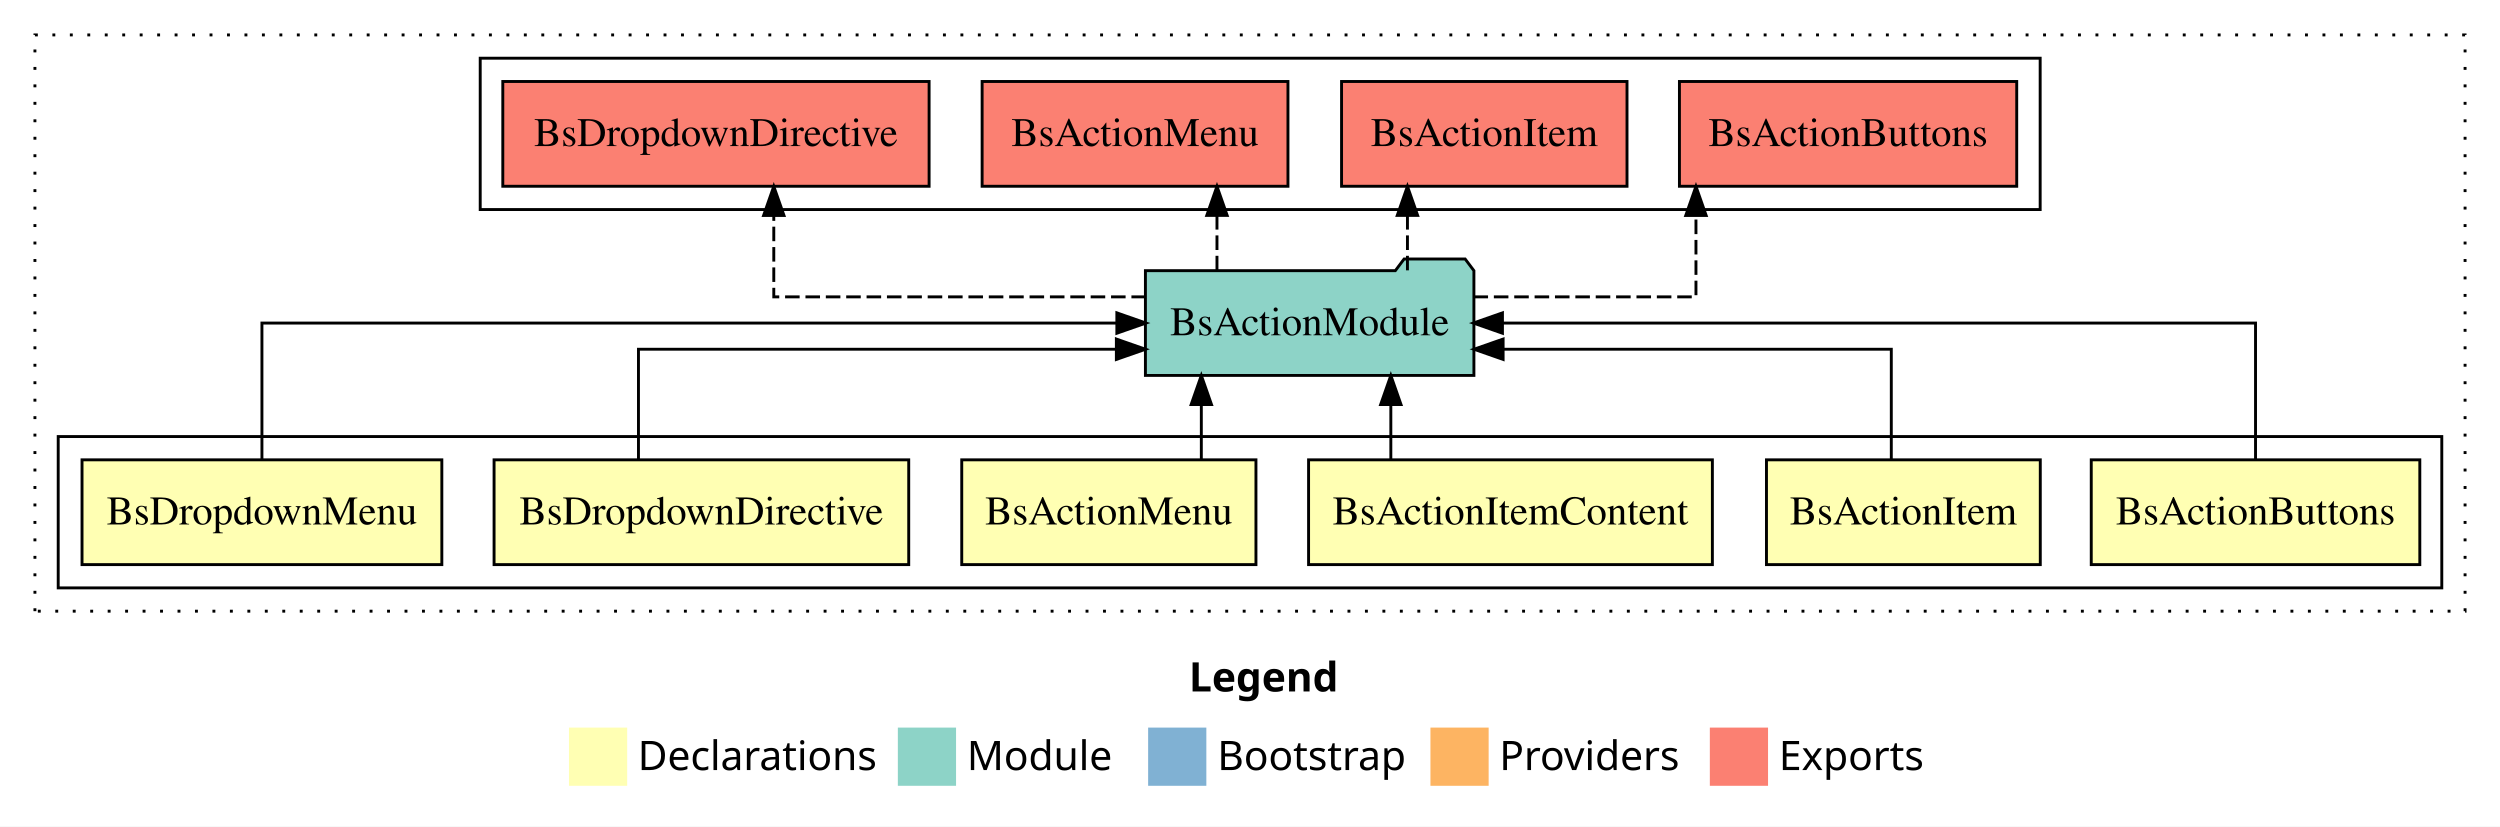
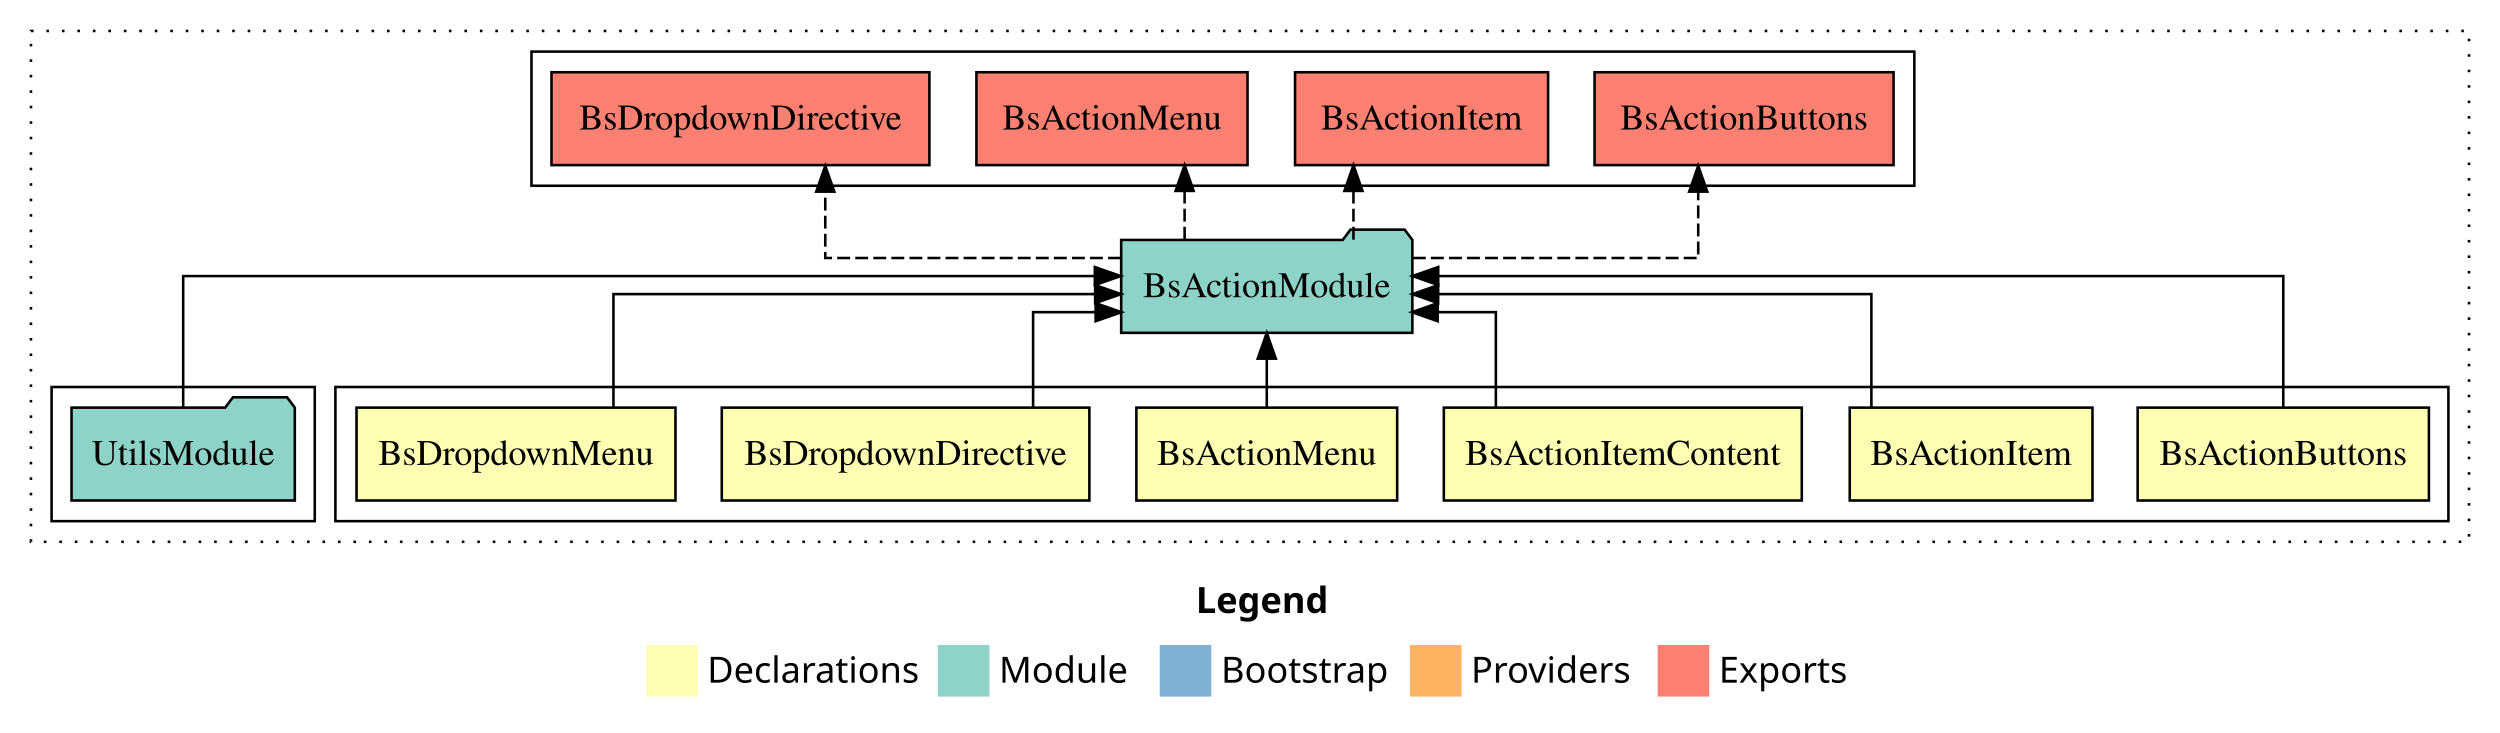
- <svg xmlns="http://www.w3.org/2000/svg" width="859pt" height="284pt" viewBox="0.00 0.00 859.00 284.00">
+ <svg xmlns="http://www.w3.org/2000/svg" width="969pt" height="284pt" viewBox="0.00 0.00 969.00 284.00">
  <g id="graph0" class="graph" transform="scale(1 1) rotate(0) translate(4 280)">
-     <polygon fill="#ffffff" stroke="transparent" points="-4,4 -4,-280 855,-280 855,4 -4,4" />
-     <text text-anchor="start" x="404.509" y="-42.4" font-family="sans-serif" font-weight="bold" font-size="14.00" fill="#000000">Legend</text>
-     <polygon fill="#ffffb3" stroke="transparent" points="191.5,-10 191.5,-30 211.5,-30 211.5,-10 191.5,-10" />
-     <text text-anchor="start" x="215.129" y="-15.4" font-family="sans-serif" font-size="14.00" fill="#000000">  Declarations</text>
-     <polygon fill="#8dd3c7" stroke="transparent" points="304.5,-10 304.5,-30 324.5,-30 324.5,-10 304.5,-10" />
-     <text text-anchor="start" x="328.225" y="-15.4" font-family="sans-serif" font-size="14.00" fill="#000000">  Module</text>
-     <polygon fill="#80b1d3" stroke="transparent" points="390.5,-10 390.5,-30 410.5,-30 410.5,-10 390.5,-10" />
-     <text text-anchor="start" x="414.281" y="-15.4" font-family="sans-serif" font-size="14.00" fill="#000000">  Bootstrap</text>
-     <polygon fill="#fdb462" stroke="transparent" points="487.5,-10 487.5,-30 507.5,-30 507.5,-10 487.5,-10" />
-     <text text-anchor="start" x="511.173" y="-15.4" font-family="sans-serif" font-size="14.00" fill="#000000">  Providers</text>
-     <polygon fill="#fb8072" stroke="transparent" points="583.5,-10 583.5,-30 603.5,-30 603.5,-10 583.5,-10" />
-     <text text-anchor="start" x="607.226" y="-15.4" font-family="sans-serif" font-size="14.00" fill="#000000">  Exports</text>
+     <polygon fill="#ffffff" stroke="transparent" points="-4,4 -4,-280 965,-280 965,4 -4,4" />
+     <text text-anchor="start" x="459.509" y="-42.4" font-family="sans-serif" font-weight="bold" font-size="14.00" fill="#000000">Legend</text>
+     <polygon fill="#ffffb3" stroke="transparent" points="246.5,-10 246.5,-30 266.5,-30 266.5,-10 246.5,-10" />
+     <text text-anchor="start" x="270.129" y="-15.4" font-family="sans-serif" font-size="14.00" fill="#000000">  Declarations</text>
+     <polygon fill="#8dd3c7" stroke="transparent" points="359.5,-10 359.5,-30 379.5,-30 379.5,-10 359.5,-10" />
+     <text text-anchor="start" x="383.225" y="-15.4" font-family="sans-serif" font-size="14.00" fill="#000000">  Module</text>
+     <polygon fill="#80b1d3" stroke="transparent" points="445.5,-10 445.5,-30 465.5,-30 465.5,-10 445.5,-10" />
+     <text text-anchor="start" x="469.281" y="-15.4" font-family="sans-serif" font-size="14.00" fill="#000000">  Bootstrap</text>
+     <polygon fill="#fdb462" stroke="transparent" points="542.5,-10 542.5,-30 562.5,-30 562.5,-10 542.5,-10" />
+     <text text-anchor="start" x="566.173" y="-15.4" font-family="sans-serif" font-size="14.00" fill="#000000">  Providers</text>
+     <polygon fill="#fb8072" stroke="transparent" points="638.5,-10 638.5,-30 658.5,-30 658.5,-10 638.5,-10" />
+     <text text-anchor="start" x="662.226" y="-15.4" font-family="sans-serif" font-size="14.00" fill="#000000">  Exports</text>
    <g id="clust1" class="cluster">
-       <polygon fill="none" stroke="#000000" stroke-dasharray="1,5" points="8,-70 8,-268 843,-268 843,-70 8,-70" />
+       <polygon fill="none" stroke="#000000" stroke-dasharray="1,5" points="8,-70 8,-268 953,-268 953,-70 8,-70" />
    </g>
    <g id="clust2" class="cluster">
-       <polygon fill="none" stroke="#000000" points="16,-78 16,-130 835,-130 835,-78 16,-78" />
+       <polygon fill="none" stroke="#000000" points="126,-78 126,-130 945,-130 945,-78 126,-78" />
+     </g>
+     <g id="clust9" class="cluster">
+       <polygon fill="none" stroke="#000000" points="16,-78 16,-130 118,-130 118,-78 16,-78" />
    </g>
    <g id="clust10" class="cluster">
-       <polygon fill="none" stroke="#000000" points="161,-208 161,-260 697,-260 697,-208 161,-208" />
+       <polygon fill="none" stroke="#000000" points="202,-208 202,-260 738,-260 738,-208 202,-208" />
    </g>
    <g id="node1" class="node">
-       <polygon fill="#ffffb3" stroke="#000000" points="827.447,-122 714.553,-122 714.553,-86 827.447,-86 827.447,-122" />
-       <text text-anchor="middle" x="771" y="-99.8" font-family="Times,serif" font-size="14.00" fill="#000000">BsActionButtons</text>
+       <polygon fill="#ffffb3" stroke="#000000" points="937.447,-122 824.553,-122 824.553,-86 937.447,-86 937.447,-122" />
+       <text text-anchor="middle" x="881" y="-99.8" font-family="Times,serif" font-size="14.00" fill="#000000">BsActionButtons</text>
    </g>
    <g id="node7" class="node">
-       <polygon fill="#8dd3c7" stroke="#000000" points="502.434,-187 499.434,-191 478.434,-191 475.434,-187 389.566,-187 389.566,-151 502.434,-151 502.434,-187" />
-       <text text-anchor="middle" x="446" y="-164.8" font-family="Times,serif" font-size="14.00" fill="#000000">BsActionModule</text>
+       <polygon fill="#8dd3c7" stroke="#000000" points="543.434,-187 540.434,-191 519.434,-191 516.434,-187 430.566,-187 430.566,-151 543.434,-151 543.434,-187" />
+       <text text-anchor="middle" x="487" y="-164.8" font-family="Times,serif" font-size="14.00" fill="#000000">BsActionModule</text>
    </g>
    <g id="edge1" class="edge">
-       <path fill="none" stroke="#000000" d="M771,-122.106C771,-141.339 771,-169 771,-169 771,-169 512.24,-169 512.24,-169" />
-       <polygon fill="#000000" stroke="#000000" points="512.24,-165.5 502.24,-169 512.24,-172.5 512.24,-165.5" />
+       <path fill="none" stroke="#000000" d="M881,-122.129C881,-142.572 881,-173 881,-173 881,-173 553.451,-173 553.451,-173" />
+       <polygon fill="#000000" stroke="#000000" points="553.451,-169.5 543.451,-173 553.451,-176.5 553.451,-169.5" />
    </g>
    <g id="node2" class="node">
-       <polygon fill="#ffffb3" stroke="#000000" points="697.041,-122 602.959,-122 602.959,-86 697.041,-86 697.041,-122" />
-       <text text-anchor="middle" x="650" y="-99.8" font-family="Times,serif" font-size="14.00" fill="#000000">BsActionItem</text>
+       <polygon fill="#ffffb3" stroke="#000000" points="807.041,-122 712.959,-122 712.959,-86 807.041,-86 807.041,-122" />
+       <text text-anchor="middle" x="760" y="-99.8" font-family="Times,serif" font-size="14.00" fill="#000000">BsActionItem</text>
    </g>
    <g id="edge2" class="edge">
-       <path fill="none" stroke="#000000" d="M645.851,-122.027C645.851,-138.398 645.851,-160 645.851,-160 645.851,-160 512.468,-160 512.468,-160" />
-       <polygon fill="#000000" stroke="#000000" points="512.468,-156.5 502.468,-160 512.468,-163.5 512.468,-156.5" />
+       <path fill="none" stroke="#000000" d="M721.351,-122.267C721.351,-140.555 721.351,-166 721.351,-166 721.351,-166 553.431,-166 553.431,-166" />
+       <polygon fill="#000000" stroke="#000000" points="553.431,-162.5 543.431,-166 553.431,-169.5 553.431,-162.5" />
    </g>
    <g id="node3" class="node">
-       <polygon fill="#ffffb3" stroke="#000000" points="584.372,-122 445.627,-122 445.627,-86 584.372,-86 584.372,-122" />
-       <text text-anchor="middle" x="515" y="-99.8" font-family="Times,serif" font-size="14.00" fill="#000000">BsActionItemContent</text>
+       <polygon fill="#ffffb3" stroke="#000000" points="694.372,-122 555.628,-122 555.628,-86 694.372,-86 694.372,-122" />
+       <text text-anchor="middle" x="625" y="-99.8" font-family="Times,serif" font-size="14.00" fill="#000000">BsActionItemContent</text>
    </g>
    <g id="edge3" class="edge">
-       <path fill="none" stroke="#000000" d="M473.89,-122.106C473.89,-122.106 473.89,-140.991 473.89,-140.991" />
-       <polygon fill="#000000" stroke="#000000" points="470.39,-140.991 473.89,-150.991 477.39,-140.991 470.39,-140.991" />
+       <path fill="none" stroke="#000000" d="M575.792,-122.009C575.792,-138.049 575.792,-159 575.792,-159 575.792,-159 553.233,-159 553.233,-159" />
+       <polygon fill="#000000" stroke="#000000" points="553.233,-155.5 543.233,-159 553.233,-162.5 553.233,-155.5" />
    </g>
    <g id="node4" class="node">
-       <polygon fill="#ffffb3" stroke="#000000" points="427.544,-122 326.456,-122 326.456,-86 427.544,-86 427.544,-122" />
-       <text text-anchor="middle" x="377" y="-99.8" font-family="Times,serif" font-size="14.00" fill="#000000">BsActionMenu</text>
+       <polygon fill="#ffffb3" stroke="#000000" points="537.544,-122 436.456,-122 436.456,-86 537.544,-86 537.544,-122" />
+       <text text-anchor="middle" x="487" y="-99.8" font-family="Times,serif" font-size="14.00" fill="#000000">BsActionMenu</text>
    </g>
    <g id="edge4" class="edge">
-       <path fill="none" stroke="#000000" d="M408.777,-122.106C408.777,-122.106 408.777,-140.991 408.777,-140.991" />
-       <polygon fill="#000000" stroke="#000000" points="405.277,-140.991 408.777,-150.991 412.277,-140.991 405.277,-140.991" />
+       <path fill="none" stroke="#000000" d="M487,-122.106C487,-122.106 487,-140.991 487,-140.991" />
+       <polygon fill="#000000" stroke="#000000" points="483.5,-140.991 487,-150.991 490.5,-140.991 483.5,-140.991" />
    </g>
    <g id="node5" class="node">
-       <polygon fill="#ffffb3" stroke="#000000" points="308.238,-122 165.762,-122 165.762,-86 308.238,-86 308.238,-122" />
-       <text text-anchor="middle" x="237" y="-99.8" font-family="Times,serif" font-size="14.00" fill="#000000">BsDropdownDirective</text>
+       <polygon fill="#ffffb3" stroke="#000000" points="418.238,-122 275.762,-122 275.762,-86 418.238,-86 418.238,-122" />
+       <text text-anchor="middle" x="347" y="-99.8" font-family="Times,serif" font-size="14.00" fill="#000000">BsDropdownDirective</text>
    </g>
    <g id="edge5" class="edge">
-       <path fill="none" stroke="#000000" d="M215.377,-122.027C215.377,-138.398 215.377,-160 215.377,-160 215.377,-160 379.583,-160 379.583,-160" />
-       <polygon fill="#000000" stroke="#000000" points="379.583,-163.5 389.583,-160 379.583,-156.5 379.583,-163.5" />
+       <path fill="none" stroke="#000000" d="M396.424,-122.009C396.424,-138.049 396.424,-159 396.424,-159 396.424,-159 420.667,-159 420.667,-159" />
+       <polygon fill="#000000" stroke="#000000" points="420.667,-162.5 430.667,-159 420.667,-155.5 420.667,-162.5" />
    </g>
    <g id="node6" class="node">
-       <polygon fill="#ffffb3" stroke="#000000" points="147.815,-122 24.185,-122 24.185,-86 147.815,-86 147.815,-122" />
-       <text text-anchor="middle" x="86" y="-99.8" font-family="Times,serif" font-size="14.00" fill="#000000">BsDropdownMenu</text>
+       <polygon fill="#ffffb3" stroke="#000000" points="257.815,-122 134.185,-122 134.185,-86 257.815,-86 257.815,-122" />
+       <text text-anchor="middle" x="196" y="-99.8" font-family="Times,serif" font-size="14.00" fill="#000000">BsDropdownMenu</text>
    </g>
    <g id="edge6" class="edge">
-       <path fill="none" stroke="#000000" d="M86,-122.106C86,-141.339 86,-169 86,-169 86,-169 379.75,-169 379.75,-169" />
-       <polygon fill="#000000" stroke="#000000" points="379.75,-172.5 389.75,-169 379.75,-165.5 379.75,-172.5" />
+       <path fill="none" stroke="#000000" d="M233.769,-122.267C233.769,-140.555 233.769,-166 233.769,-166 233.769,-166 420.485,-166 420.485,-166" />
+       <polygon fill="#000000" stroke="#000000" points="420.485,-169.5 430.485,-166 420.485,-162.5 420.485,-169.5" />
+     </g>
+     <g id="node9" class="node">
+       <polygon fill="#fb8072" stroke="#000000" points="729.946,-252 614.054,-252 614.054,-216 729.946,-216 729.946,-252" />
+       <text text-anchor="middle" x="672" y="-229.8" font-family="Times,serif" font-size="14.00" fill="#000000">BsActionButtons </text>
+     </g>
+     <g id="edge8" class="edge">
+       <path fill="none" stroke="#000000" stroke-dasharray="5,2" d="M543.617,-180C592.132,-180 654.232,-180 654.232,-180 654.232,-180 654.232,-205.718 654.232,-205.718" />
+       <polygon fill="#000000" stroke="#000000" points="650.732,-205.718 654.232,-215.718 657.732,-205.718 650.732,-205.718" />
+     </g>
+     <g id="node10" class="node">
+       <polygon fill="#fb8072" stroke="#000000" points="596.04,-252 497.96,-252 497.96,-216 596.04,-216 596.04,-252" />
+       <text text-anchor="middle" x="547" y="-229.8" font-family="Times,serif" font-size="14.00" fill="#000000">BsActionItem </text>
+     </g>
+     <g id="edge9" class="edge">
+       <path fill="none" stroke="#000000" stroke-dasharray="5,2" d="M520.598,-187.106C520.598,-187.106 520.598,-205.991 520.598,-205.991" />
+       <polygon fill="#000000" stroke="#000000" points="517.098,-205.991 520.598,-215.991 524.098,-205.991 517.098,-205.991" />
+     </g>
+     <g id="node11" class="node">
+       <polygon fill="#fb8072" stroke="#000000" points="479.543,-252 374.457,-252 374.457,-216 479.543,-216 479.543,-252" />
+       <text text-anchor="middle" x="427" y="-229.8" font-family="Times,serif" font-size="14.00" fill="#000000">BsActionMenu </text>
+     </g>
+     <g id="edge10" class="edge">
+       <path fill="none" stroke="#000000" stroke-dasharray="5,2" d="M455.152,-187.106C455.152,-187.106 455.152,-205.991 455.152,-205.991" />
+       <polygon fill="#000000" stroke="#000000" points="451.652,-205.991 455.152,-215.991 458.652,-205.991 451.652,-205.991" />
+     </g>
+     <g id="node12" class="node">
+       <polygon fill="#fb8072" stroke="#000000" points="356.238,-252 209.762,-252 209.762,-216 356.238,-216 356.238,-252" />
+       <text text-anchor="middle" x="283" y="-229.8" font-family="Times,serif" font-size="14.00" fill="#000000">BsDropdownDirective </text>
+     </g>
+     <g id="edge11" class="edge">
+       <path fill="none" stroke="#000000" stroke-dasharray="5,2" d="M430.493,-180C380.648,-180 315.875,-180 315.875,-180 315.875,-180 315.875,-205.718 315.875,-205.718" />
+       <polygon fill="#000000" stroke="#000000" points="312.375,-205.718 315.875,-215.718 319.375,-205.718 312.375,-205.718" />
    </g>
    <g id="node8" class="node">
-       <polygon fill="#fb8072" stroke="#000000" points="688.946,-252 573.054,-252 573.054,-216 688.946,-216 688.946,-252" />
-       <text text-anchor="middle" x="631" y="-229.8" font-family="Times,serif" font-size="14.00" fill="#000000">BsActionButtons </text>
+       <polygon fill="#8dd3c7" stroke="#000000" points="110.273,-122 107.273,-126 86.273,-126 83.273,-122 23.727,-122 23.727,-86 110.273,-86 110.273,-122" />
+       <text text-anchor="middle" x="67" y="-99.8" font-family="Times,serif" font-size="14.00" fill="#000000">UtilsModule</text>
    </g>
    <g id="edge7" class="edge">
-       <path fill="none" stroke="#000000" stroke-dasharray="5,2" d="M502.29,-178C538.466,-178 578.732,-178 578.732,-178 578.732,-178 578.732,-205.973 578.732,-205.973" />
-       <polygon fill="#000000" stroke="#000000" points="575.232,-205.973 578.732,-215.973 582.232,-205.973 575.232,-205.973" />
-     </g>
-     <g id="node9" class="node">
-       <polygon fill="#fb8072" stroke="#000000" points="555.04,-252 456.96,-252 456.96,-216 555.04,-216 555.04,-252" />
-       <text text-anchor="middle" x="506" y="-229.8" font-family="Times,serif" font-size="14.00" fill="#000000">BsActionItem </text>
-     </g>
-     <g id="edge8" class="edge">
-       <path fill="none" stroke="#000000" stroke-dasharray="5,2" d="M479.598,-187.106C479.598,-187.106 479.598,-205.991 479.598,-205.991" />
-       <polygon fill="#000000" stroke="#000000" points="476.098,-205.991 479.598,-215.991 483.098,-205.991 476.098,-205.991" />
-     </g>
-     <g id="node10" class="node">
-       <polygon fill="#fb8072" stroke="#000000" points="438.543,-252 333.457,-252 333.457,-216 438.543,-216 438.543,-252" />
-       <text text-anchor="middle" x="386" y="-229.8" font-family="Times,serif" font-size="14.00" fill="#000000">BsActionMenu </text>
-     </g>
-     <g id="edge9" class="edge">
-       <path fill="none" stroke="#000000" stroke-dasharray="5,2" d="M414.152,-187.106C414.152,-187.106 414.152,-205.991 414.152,-205.991" />
-       <polygon fill="#000000" stroke="#000000" points="410.652,-205.991 414.152,-215.991 417.652,-205.991 410.652,-205.991" />
-     </g>
-     <g id="node11" class="node">
-       <polygon fill="#fb8072" stroke="#000000" points="315.238,-252 168.762,-252 168.762,-216 315.238,-216 315.238,-252" />
-       <text text-anchor="middle" x="242" y="-229.8" font-family="Times,serif" font-size="14.00" fill="#000000">BsDropdownDirective </text>
-     </g>
-     <g id="edge10" class="edge">
-       <path fill="none" stroke="#000000" stroke-dasharray="5,2" d="M389.755,-178C335.607,-178 261.873,-178 261.873,-178 261.873,-178 261.873,-205.973 261.873,-205.973" />
-       <polygon fill="#000000" stroke="#000000" points="258.373,-205.973 261.873,-215.973 265.373,-205.973 258.373,-205.973" />
+       <path fill="none" stroke="#000000" d="M67,-122.129C67,-142.572 67,-173 67,-173 67,-173 420.357,-173 420.357,-173" />
+       <polygon fill="#000000" stroke="#000000" points="420.357,-176.5 430.357,-173 420.357,-169.5 420.357,-176.5" />
    </g>
  </g>
</svg>
